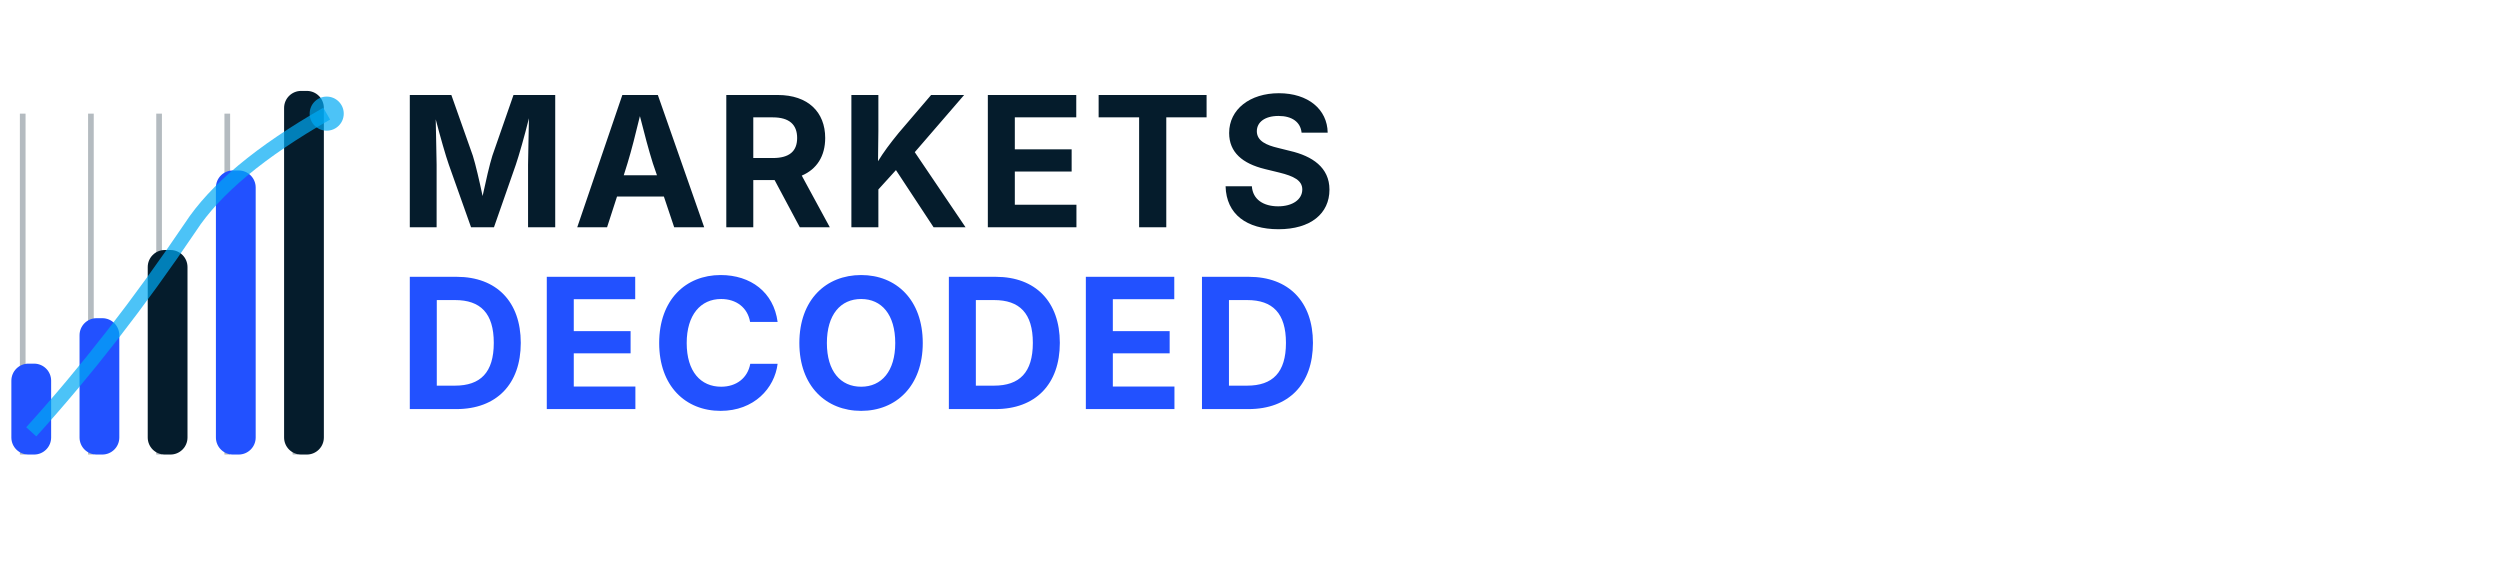
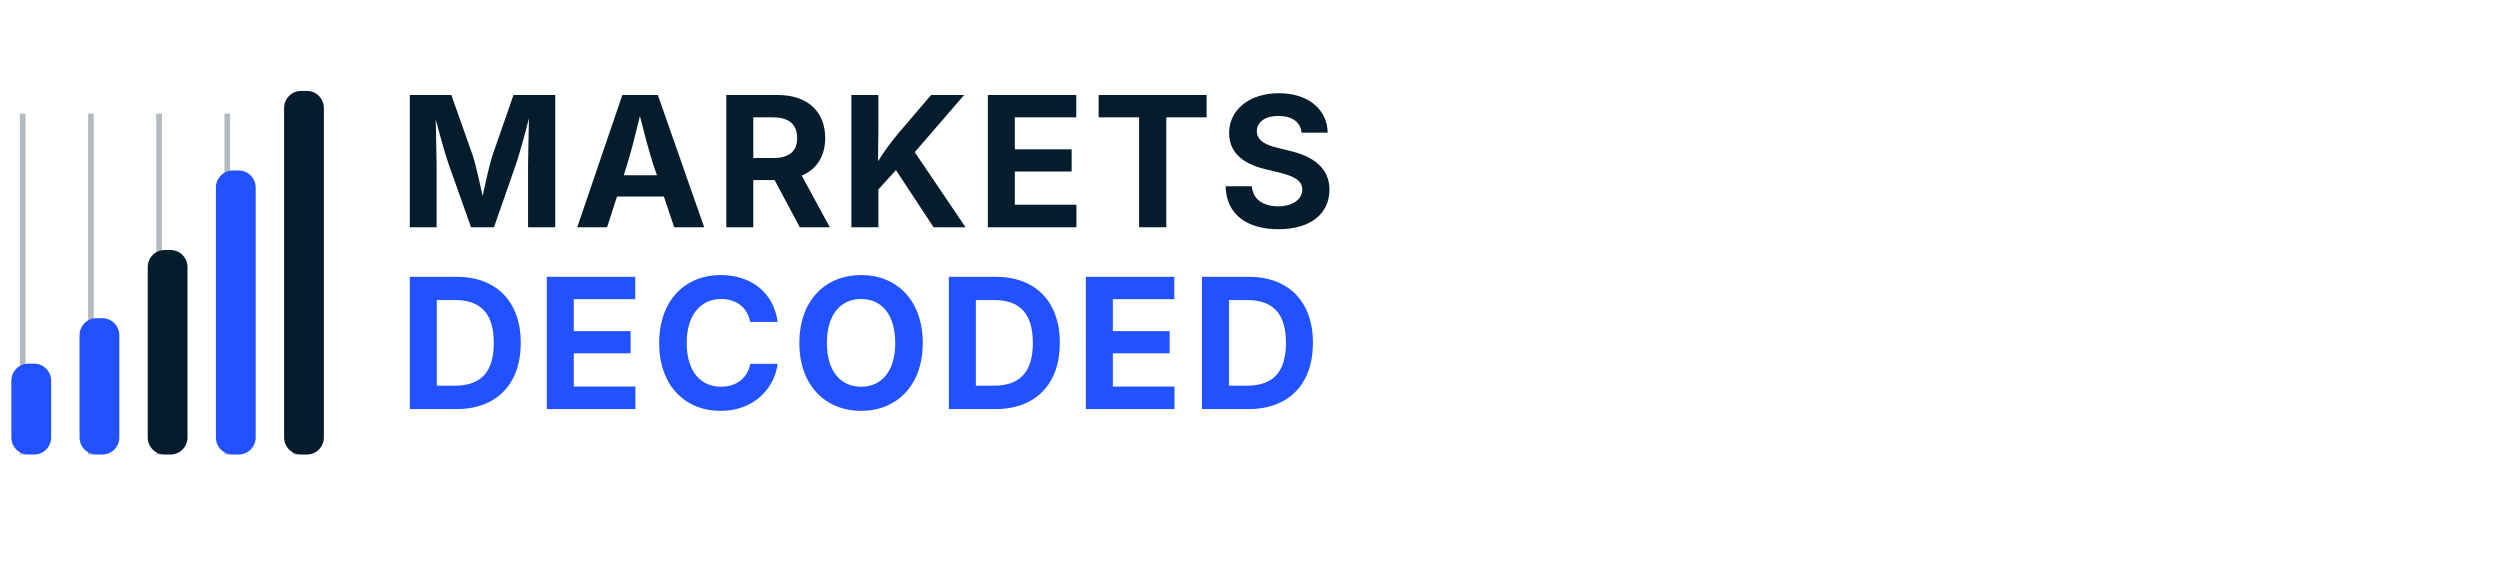
<svg xmlns="http://www.w3.org/2000/svg" width="220" height="50" viewBox="0 0 220 50">
  <g id="logo-icon">
    <g opacity="0.3">
      <line x1="2" y1="10" x2="2" y2="40" stroke="#051C2C" stroke-width="0.5" />
      <line x1="8" y1="10" x2="8" y2="40" stroke="#051C2C" stroke-width="0.5" />
      <line x1="14" y1="10" x2="14" y2="40" stroke="#051C2C" stroke-width="0.5" />
      <line x1="20" y1="10" x2="20" y2="40" stroke="#051C2C" stroke-width="0.5" />
      <line x1="26" y1="10" x2="26" y2="40" stroke="#051C2C" stroke-width="0.5" />
    </g>
    <rect x="1" y="32" width="3.5" height="8" fill="#2251FF" rx="1.5" />
    <rect x="7" y="28" width="3.5" height="12" fill="#2251FF" rx="1.5" />
    <rect x="13" y="22" width="3.5" height="18" fill="#051C2C" rx="1.5" />
    <rect x="19" y="15" width="3.5" height="25" fill="#2251FF" rx="1.5" />
    <rect x="25" y="8" width="3.5" height="32" fill="#051C2C" rx="1.5" />
-     <path d="M 2.75 38 Q 10 30 16.75 20 Q 20 15 28.75 10" stroke="#00A9F4" stroke-width="1.2" fill="none" opacity="0.7" />
-     <circle cx="28.75" cy="10" r="1.5" fill="#00A9F4" opacity="0.7" />
  </g>
  <g id="logo-text">
    <text x="35" y="20" font-family="Inter, -apple-system, BlinkMacSystemFont, 'Segoe UI', sans-serif" font-size="16" font-weight="700" fill="#051C2C" letter-spacing="0.5">MARKETS</text>
    <text x="35" y="36" font-family="Inter, -apple-system, BlinkMacSystemFont, 'Segoe UI', sans-serif" font-size="16" font-weight="700" fill="#2251FF" letter-spacing="0.5">DECODED</text>
  </g>
</svg>
